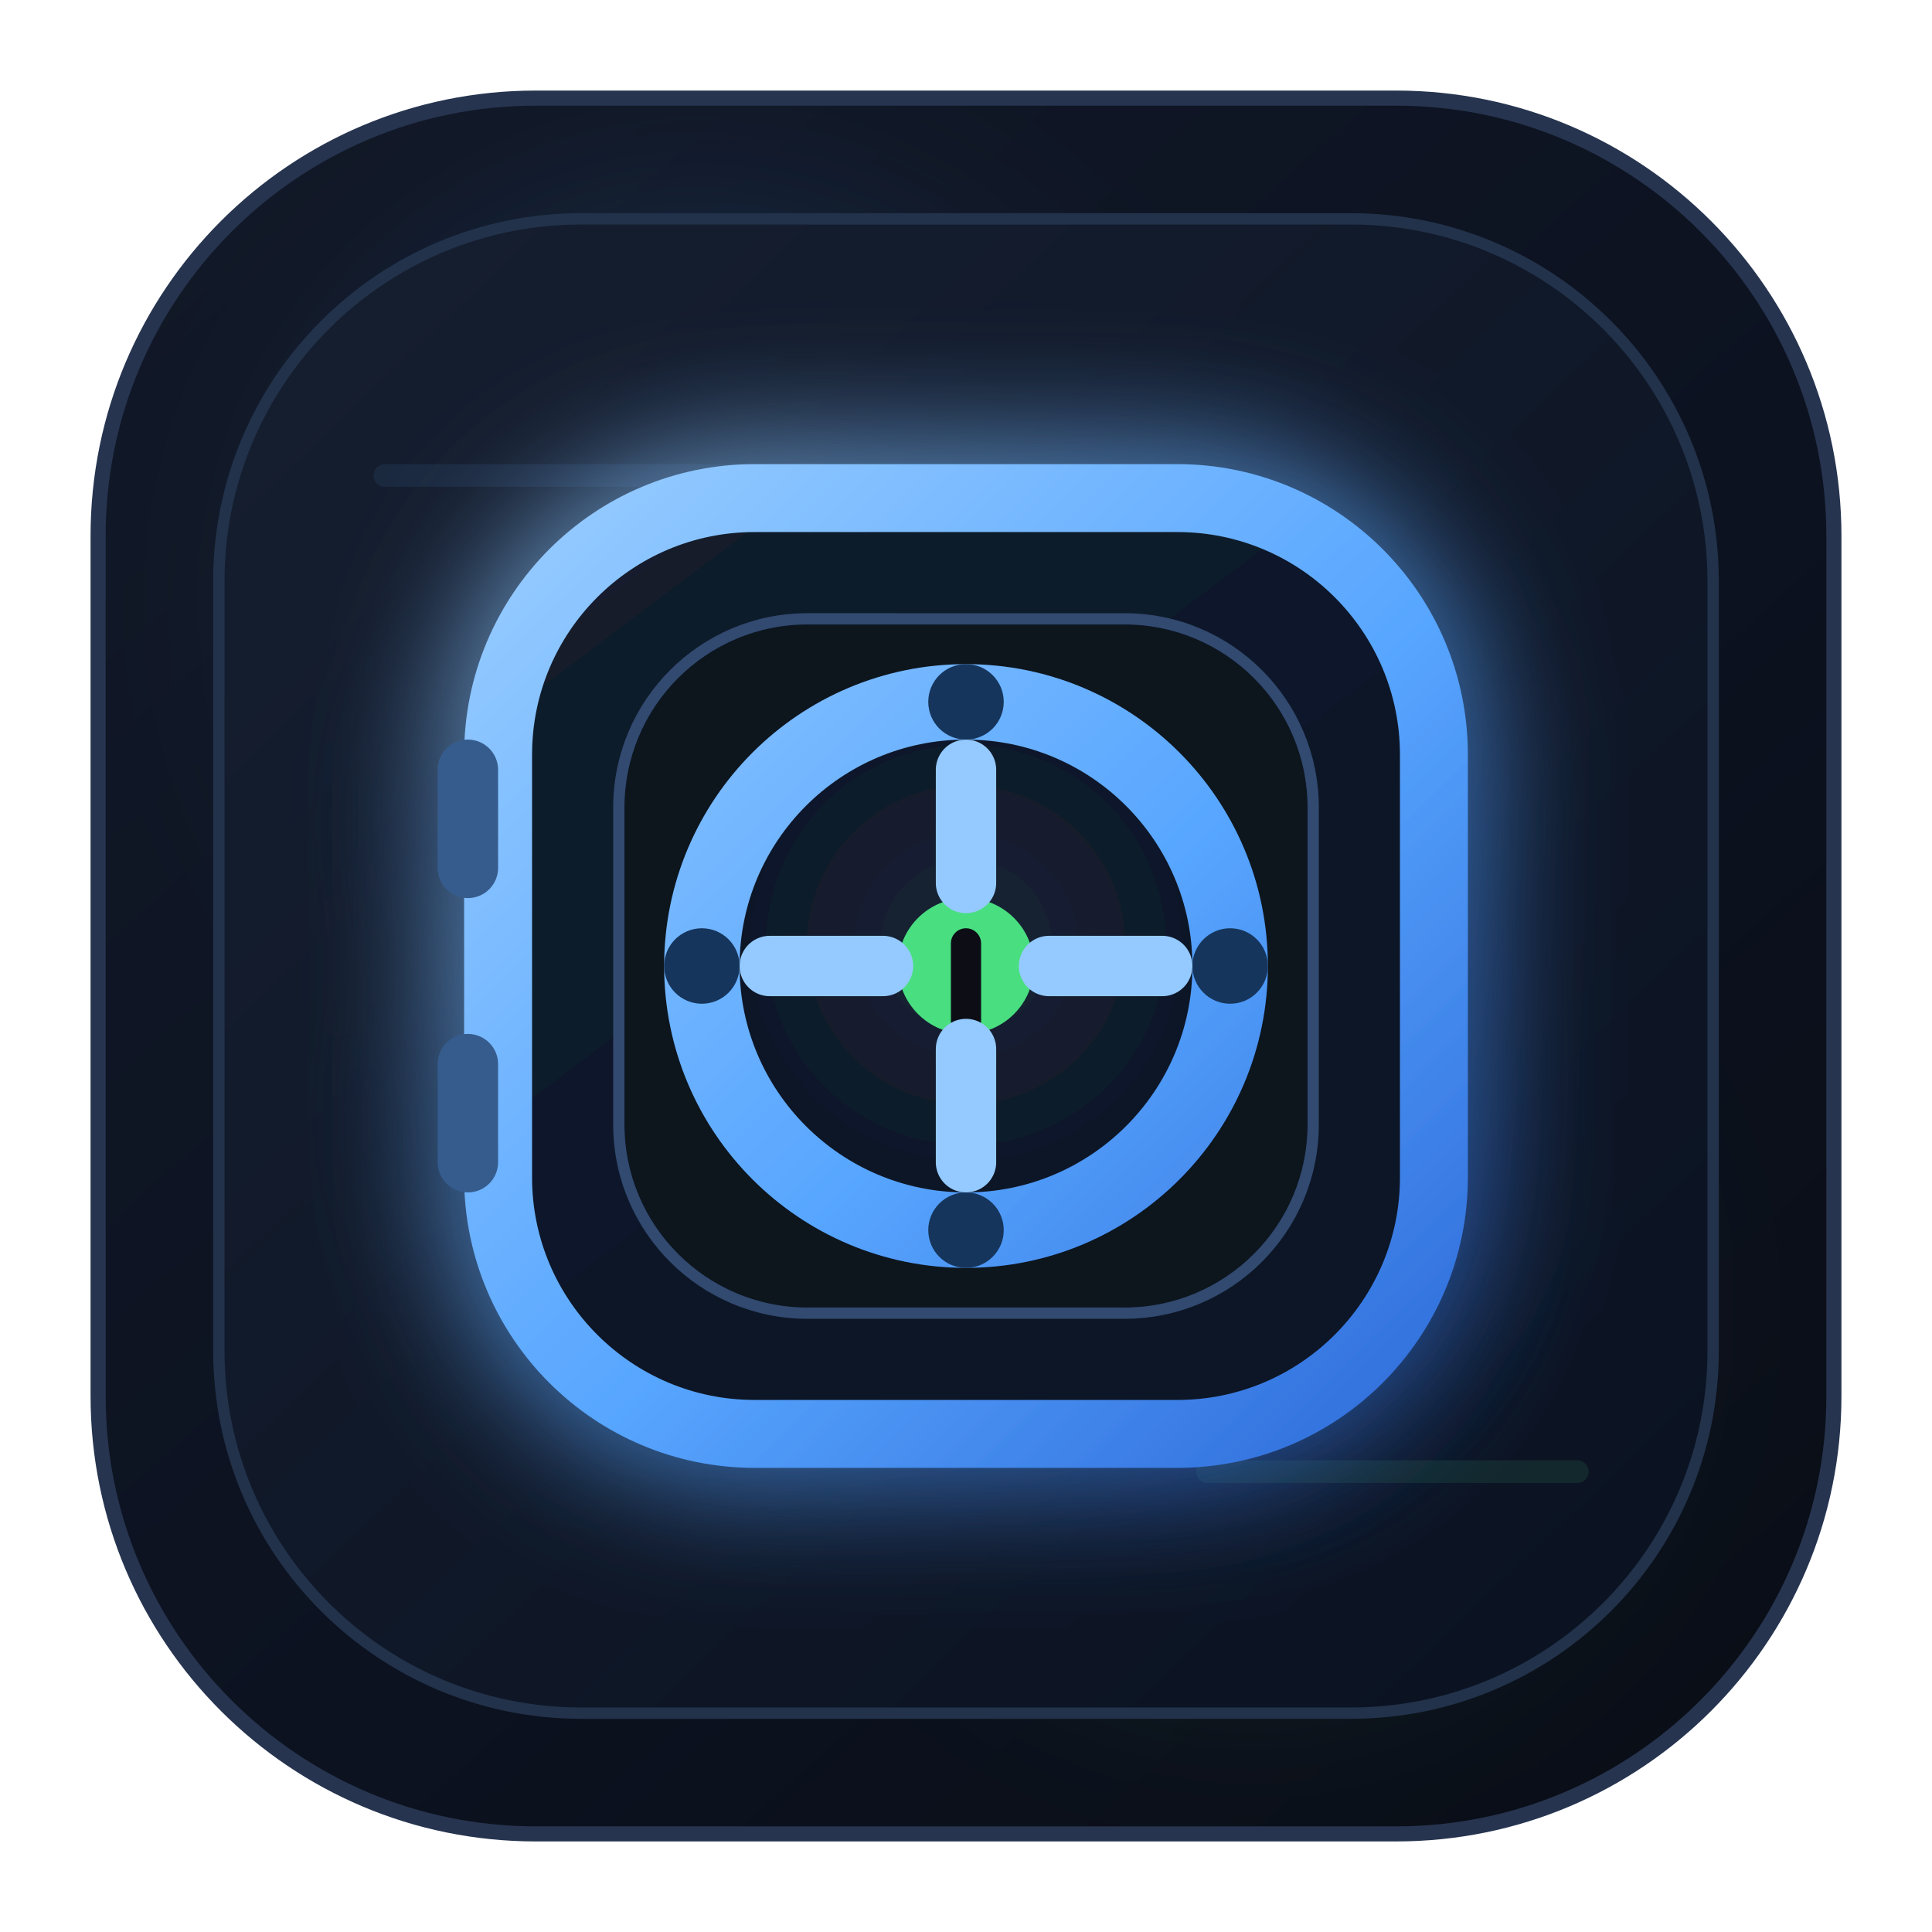
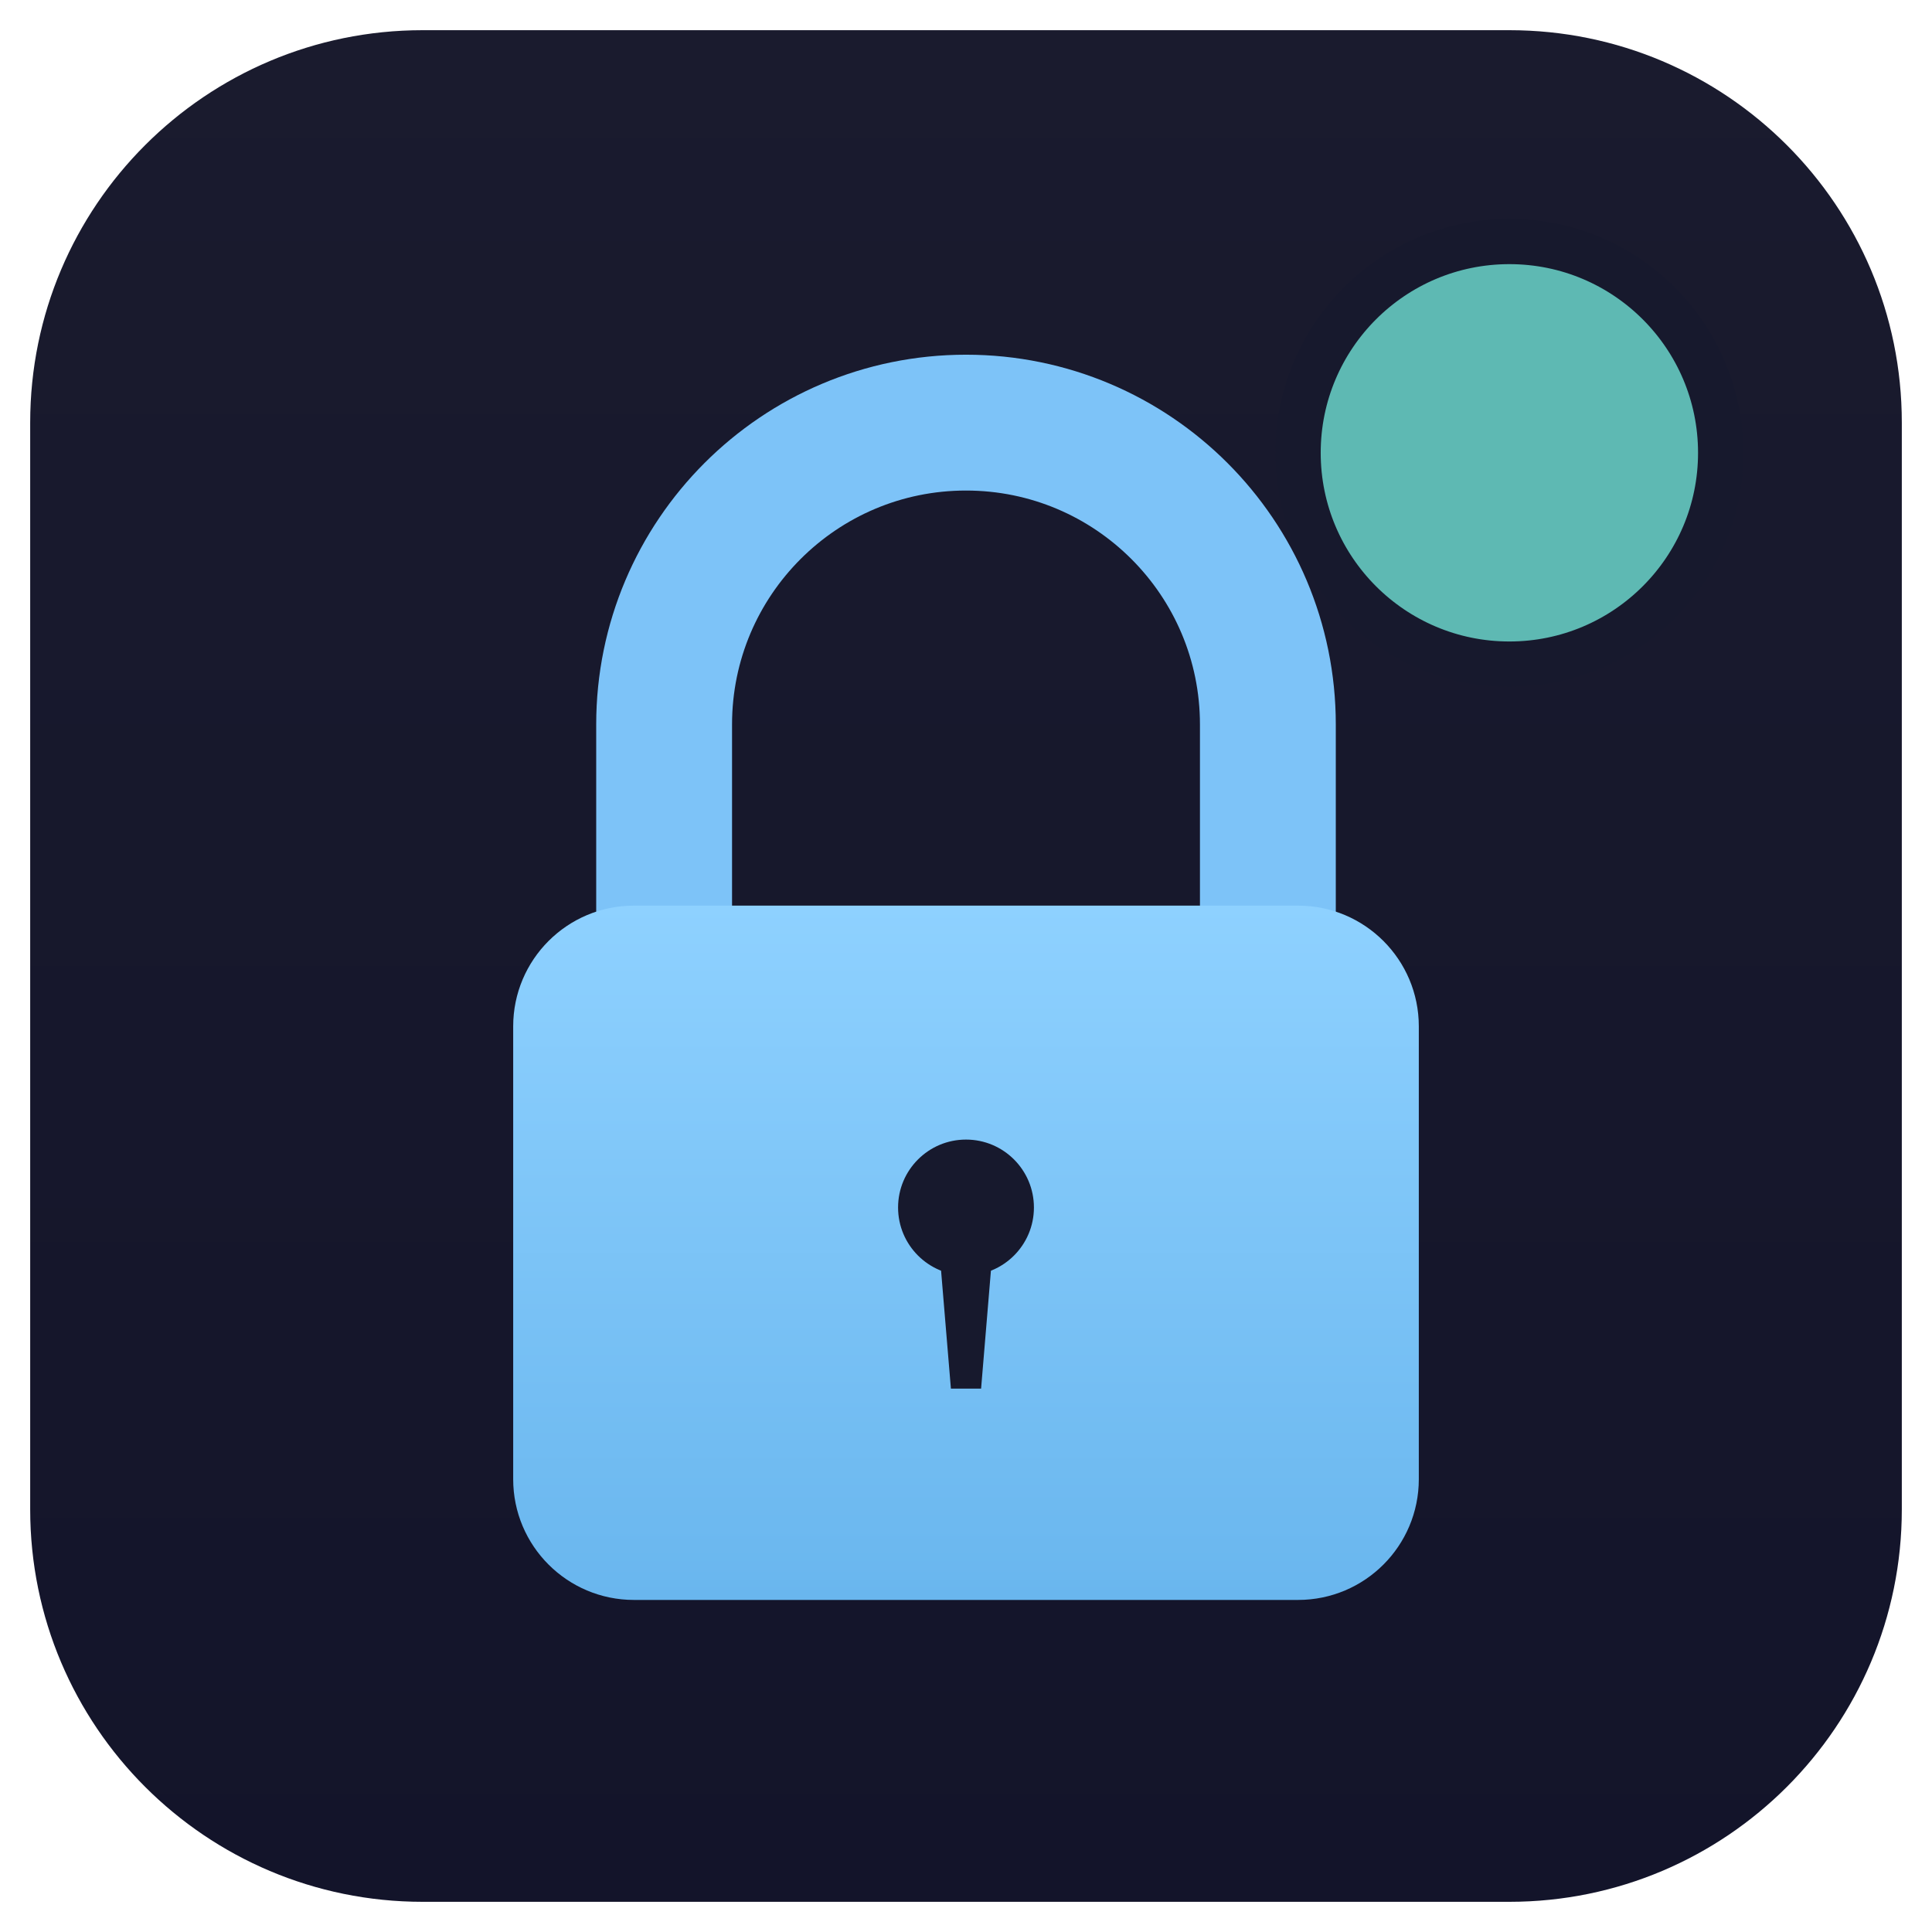
- <svg xmlns="http://www.w3.org/2000/svg" viewBox="0 0 512 512" width="512" height="512" role="img" aria-label="VaultBox">
+ <svg xmlns="http://www.w3.org/2000/svg" viewBox="0 0 128 128" role="img" aria-label="VaultBox">
  <defs>
-     <linearGradient id="bg" x1="52" y1="42" x2="436" y2="474" gradientUnits="userSpaceOnUse">
-       <stop offset="0%" stop-color="#111827" />
-       <stop offset="58%" stop-color="#0C1220" />
-       <stop offset="100%" stop-color="#0A0E17" />
+     <linearGradient id="bgGrad" x1="0" y1="0" x2="0" y2="128" gradientUnits="userSpaceOnUse">
+       <stop offset="0%" stop-color="#1a1b2e" />
+       <stop offset="100%" stop-color="#13142a" />
    </linearGradient>
-     <linearGradient id="panel" x1="86" y1="82" x2="418" y2="430" gradientUnits="userSpaceOnUse">
-       <stop offset="0%" stop-color="#151E2F" />
-       <stop offset="100%" stop-color="#0B1322" />
+     <linearGradient id="lockGrad" x1="0" y1="60" x2="0" y2="106" gradientUnits="userSpaceOnUse">
+       <stop offset="0%" stop-color="#8ed1ff" />
+       <stop offset="100%" stop-color="#69b6ee" />
    </linearGradient>
-     <linearGradient id="safeStroke" x1="140" y1="140" x2="372" y2="376" gradientUnits="userSpaceOnUse">
-       <stop offset="0%" stop-color="#94CAFF" />
-       <stop offset="55%" stop-color="#58A6FF" />
-       <stop offset="100%" stop-color="#316FDC" />
-     </linearGradient>
-     <linearGradient id="safeBody" x1="156" y1="140" x2="344" y2="390" gradientUnits="userSpaceOnUse">
-       <stop offset="0%" stop-color="#121C2D" />
-       <stop offset="100%" stop-color="#0C1524" />
-     </linearGradient>
-     <radialGradient id="doorWell" cx="50%" cy="46%" r="65%">
-       <stop offset="0%" stop-color="#182437" />
-       <stop offset="100%" stop-color="#0A1220" />
-     </radialGradient>
-     <filter id="softGlow" x="-40%" y="-40%" width="180%" height="180%">
-       <feGaussianBlur stdDeviation="18" result="blur" />
-       <feMerge>
-         <feMergeNode in="blur" />
-         <feMergeNode in="SourceGraphic" />
-       </feMerge>
-     </filter>
-     <filter id="halo" x="-60%" y="-60%" width="220%" height="220%">
-       <feGaussianBlur stdDeviation="28" />
-     </filter>
-     <clipPath id="clip">
-       <rect x="26" y="26" width="460" height="460" rx="116" />
-     </clipPath>
  </defs>
-   <g clip-path="url(#clip)">
-     <rect x="26" y="26" width="460" height="460" rx="116" fill="url(#bg)" />
-     <circle cx="186" cy="160" r="104" fill="#58A6FF" opacity="0.14" filter="url(#halo)" />
-     <circle cx="332" cy="348" r="92" fill="#4ADE80" opacity="0.10" filter="url(#halo)" />
-     <rect x="58" y="58" width="396" height="396" rx="96" fill="url(#panel)" stroke="#22324B" stroke-width="3" />
-     <path d="M102 126H198" stroke="#21344F" stroke-width="6" stroke-linecap="round" opacity="0.52" />
-     <path d="M320 390H418" stroke="#1D4038" stroke-width="6" stroke-linecap="round" opacity="0.46" />
-     <g filter="url(#softGlow)">
-       <rect x="132" y="132" width="248" height="248" rx="68" fill="url(#safeBody)" stroke="url(#safeStroke)" stroke-width="18" />
-       <rect x="164" y="164" width="184" height="184" rx="50" fill="#0B121F" stroke="#304A70" stroke-width="3" />
-       <rect x="116" y="196" width="16" height="42" rx="8" fill="#365B8D" />
-       <rect x="116" y="274" width="16" height="42" rx="8" fill="#365B8D" />
-       <circle cx="256" cy="256" r="70" fill="url(#doorWell)" stroke="url(#safeStroke)" stroke-width="20" />
-       <circle cx="256" cy="256" r="18" fill="#4ADE80" />
-       <rect x="252" y="246" width="8" height="32" rx="4" fill="#081019" />
-       <path d="M256 204V234" stroke="#94CAFF" stroke-width="16" stroke-linecap="round" />
-       <path d="M256 278V308" stroke="#94CAFF" stroke-width="16" stroke-linecap="round" />
-       <path d="M204 256H234" stroke="#94CAFF" stroke-width="16" stroke-linecap="round" />
-       <path d="M278 256H308" stroke="#94CAFF" stroke-width="16" stroke-linecap="round" />
-       <circle cx="256" cy="186" r="10" fill="#14355B" />
-       <circle cx="326" cy="256" r="10" fill="#14355B" />
-       <circle cx="256" cy="326" r="10" fill="#14355B" />
-       <circle cx="186" cy="256" r="10" fill="#14355B" />
-     </g>
-   </g>
-   <rect x="26" y="26" width="460" height="460" rx="116" fill="none" stroke="#26344F" stroke-width="4" />
+   <rect x="2" y="2" width="124" height="124" rx="26" ry="26" fill="url(#bgGrad)" />
+   <path d="M 44 64 V 48 a 20 20 0 0 1 40 0 V 64" stroke="#7dc3f8" stroke-width="9" fill="none" stroke-linecap="round" />
+   <rect x="34" y="60" width="60" height="46" rx="8" ry="8" fill="url(#lockGrad)" />
+   <circle cx="64" cy="80" r="4.5" fill="#17192d" />
+   <path d="M 62 80 L 66 80 L 65 92 L 63 92 Z" fill="#17192d" />
+   <circle cx="100" cy="30" r="14" fill="#5eb9b3" stroke="#17192d" stroke-width="3" />
</svg>
